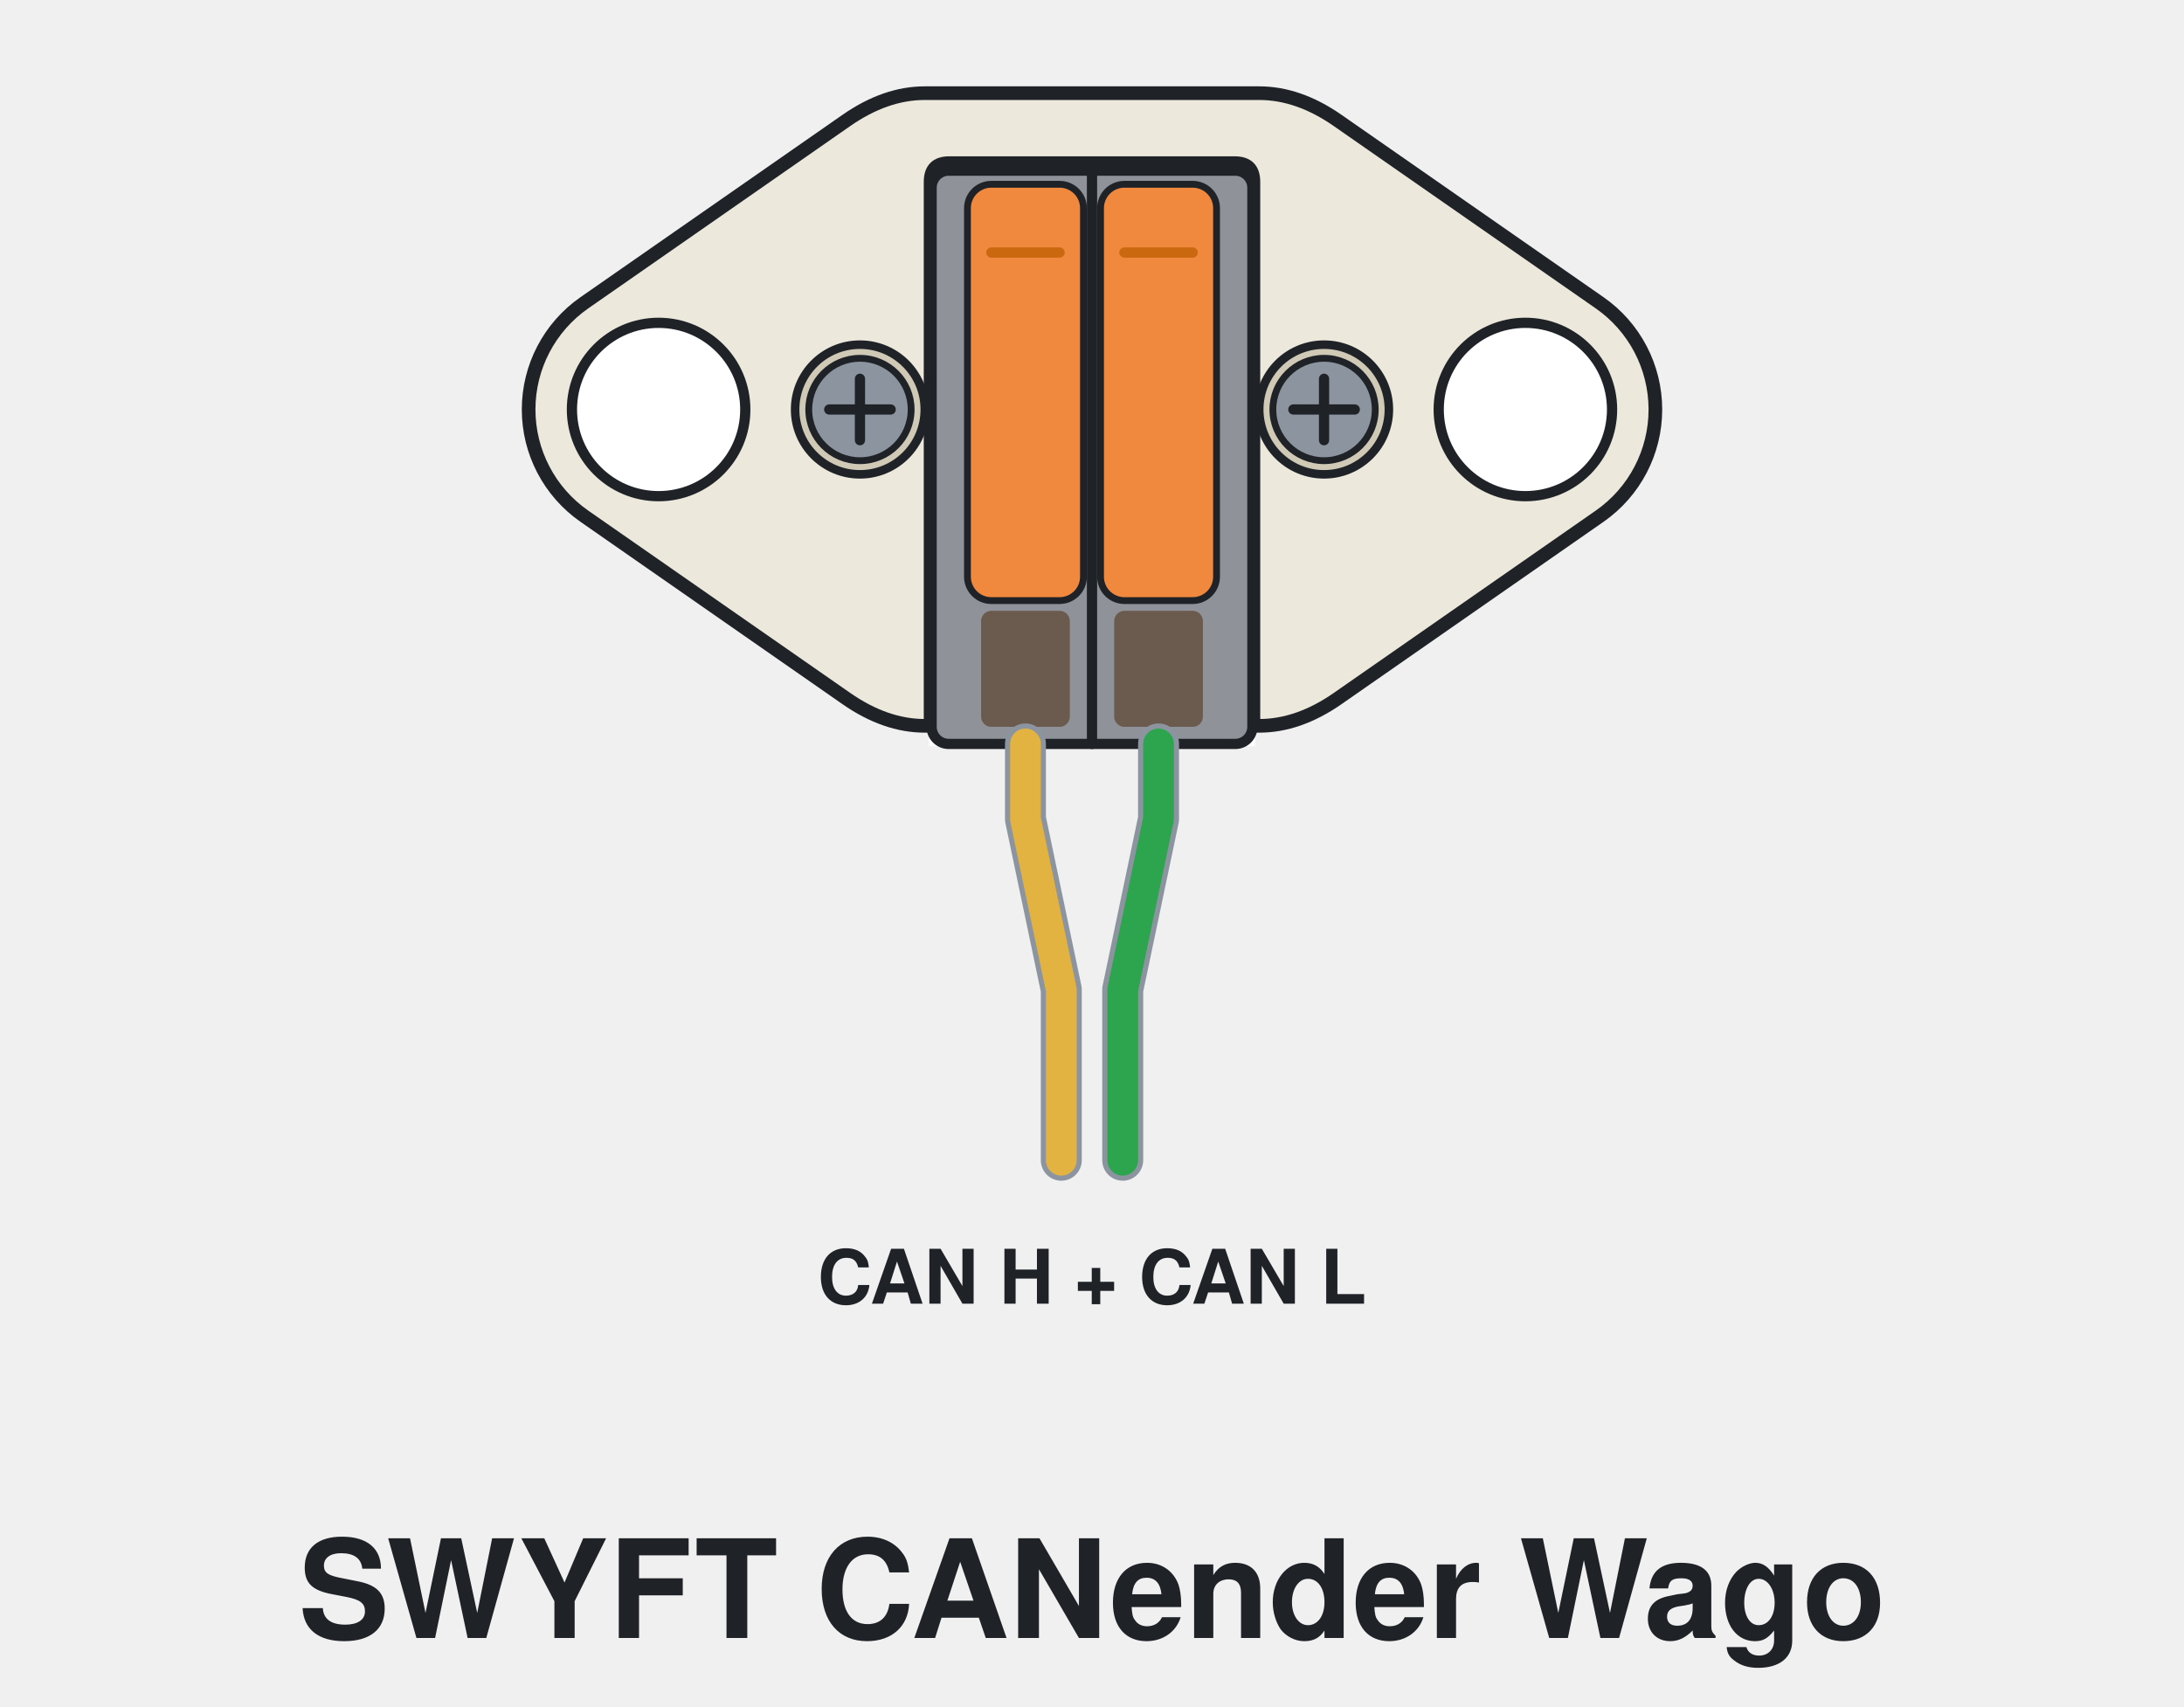
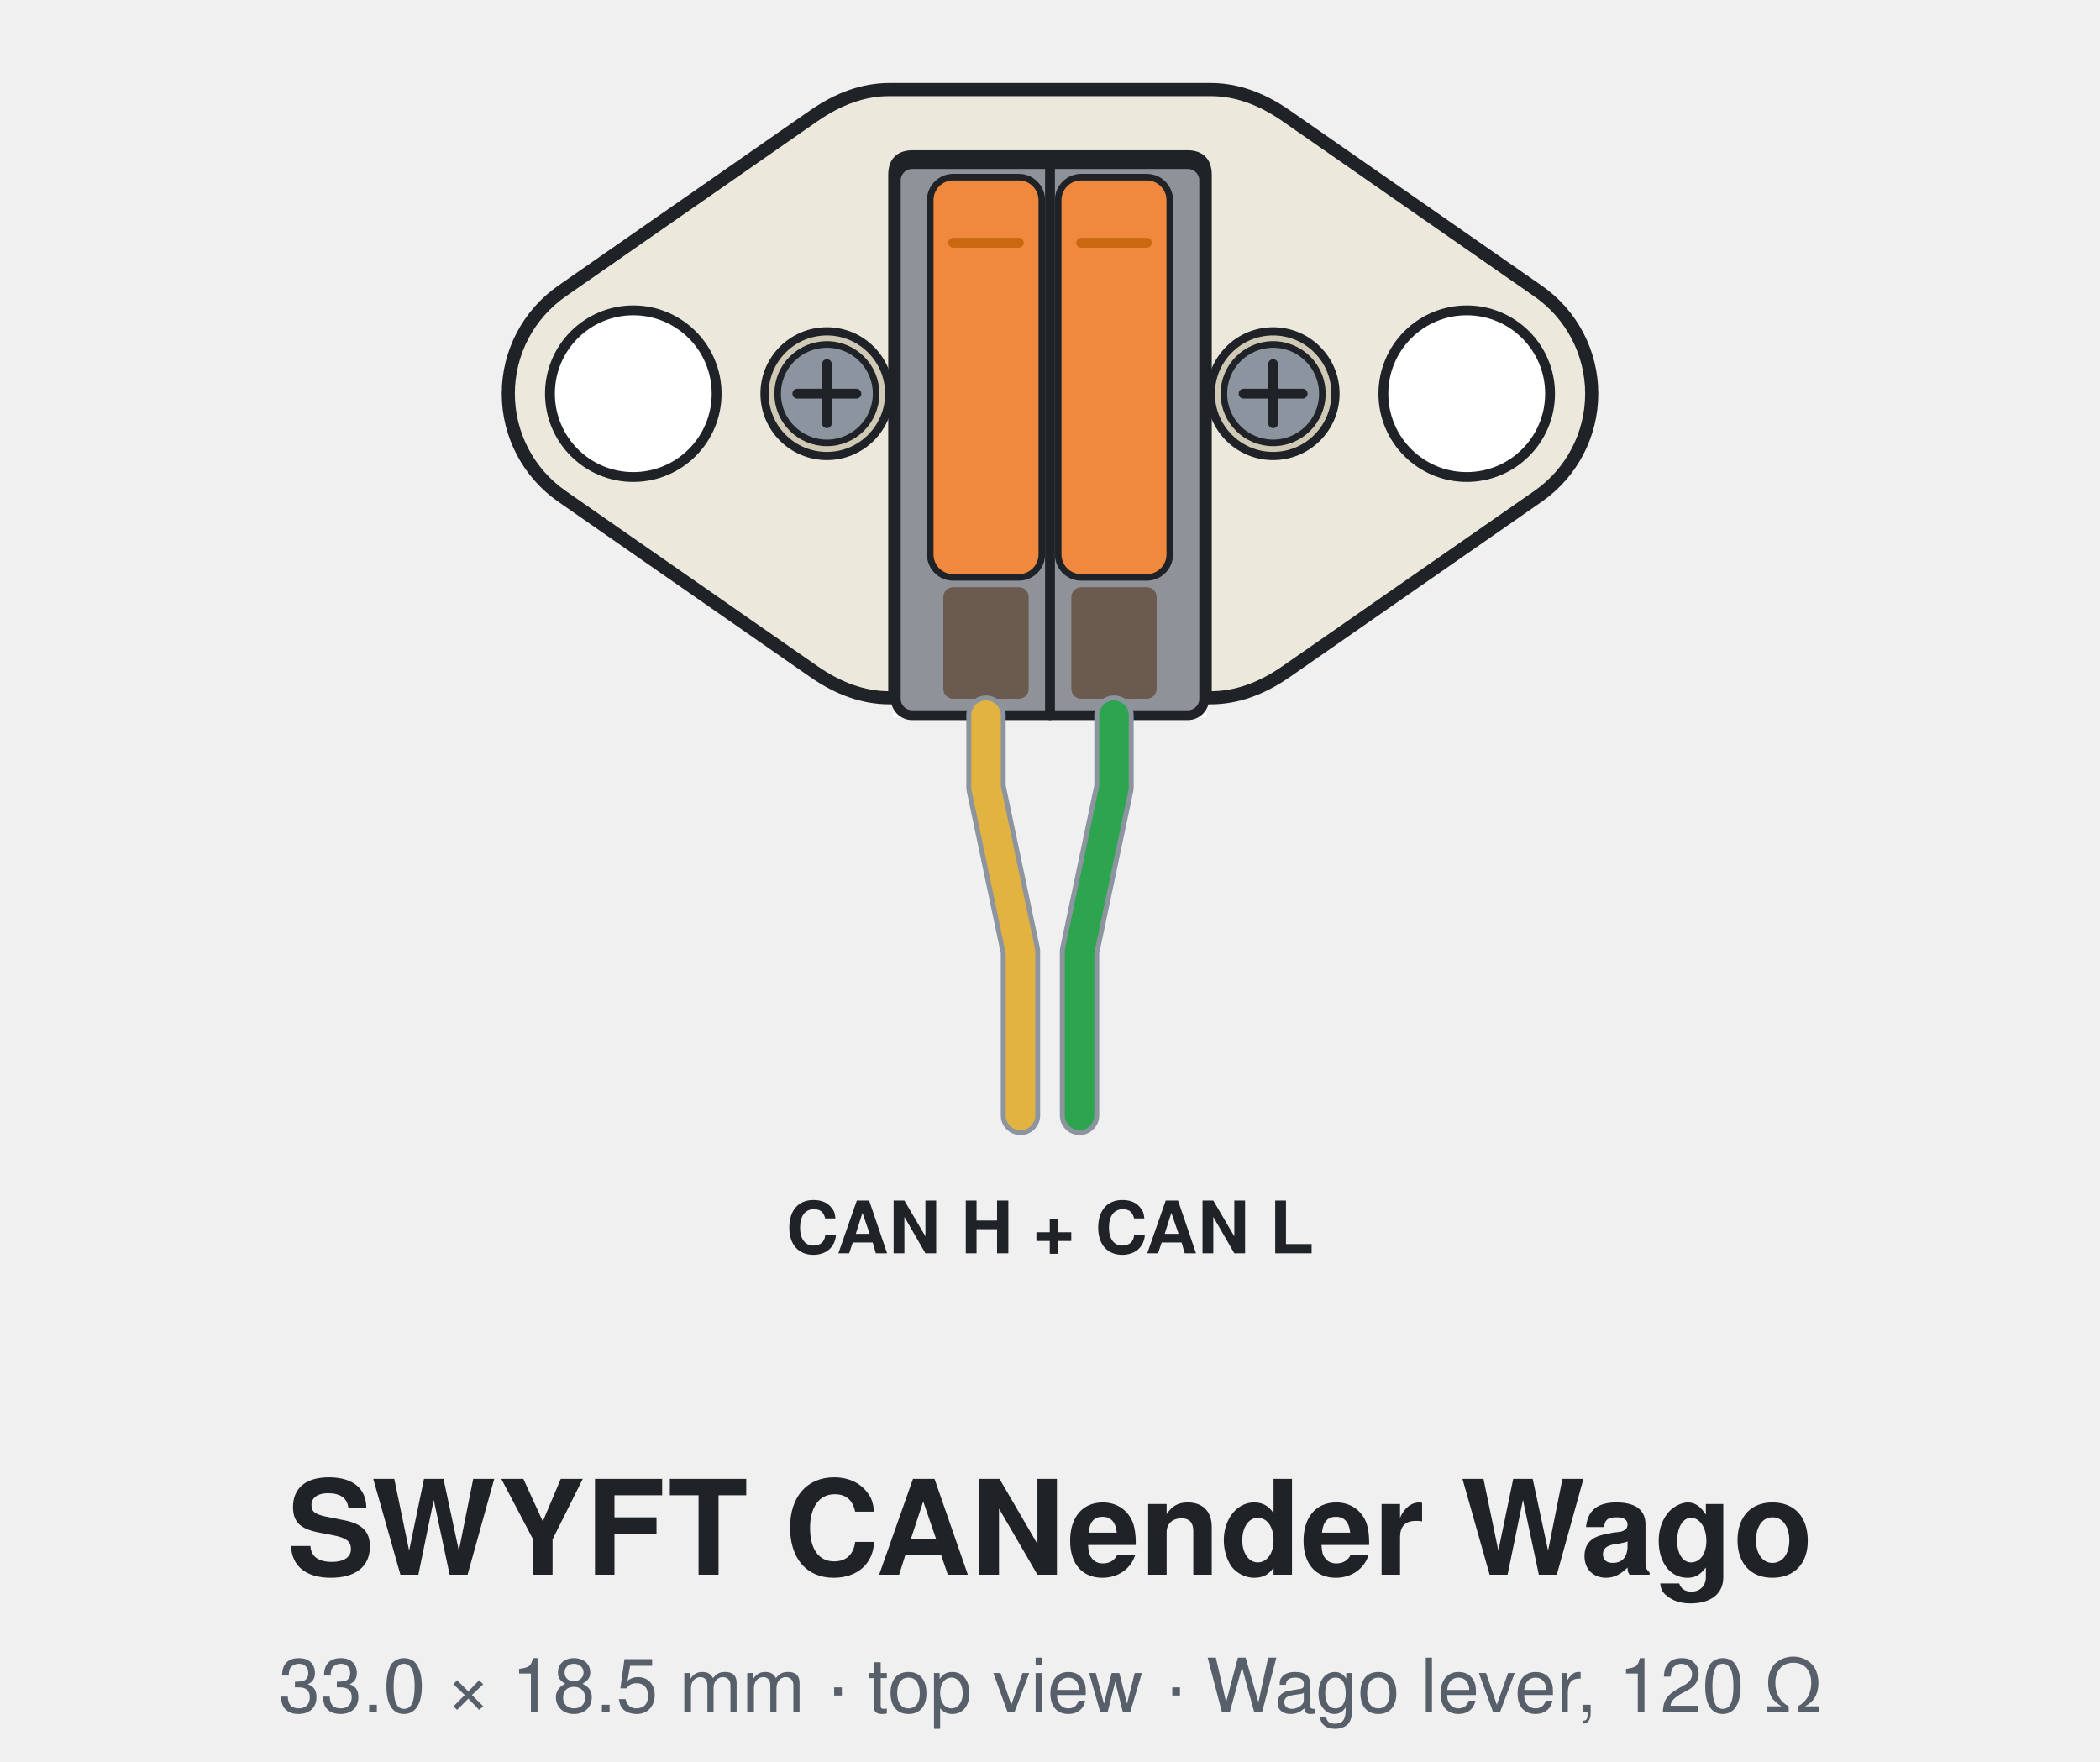
- <svg xmlns="http://www.w3.org/2000/svg" viewBox="-32 -12 64 50" width="64mm" height="50mm" font-family="Helvetica, Arial, sans-serif">
+ <svg xmlns="http://www.w3.org/2000/svg" viewBox="-32 -12 64 53.7" width="64mm" height="53.7mm" font-family="Helvetica, Arial, sans-serif">
  <path d="M -14.876 3.127 A 3.81 3.81 0 0 1 -14.876 -3.127 L -7.199 -8.470 Q -6.050 -9.270 -4.900 -9.270 L 4.900 -9.270 Q 6.050 -9.270 7.199 -8.470 L 14.876 -3.127 A 3.81 3.81 0 0 1 14.876 3.127 L 7.199 8.470 Q 6.050 9.270 4.900 9.270 L -4.900 9.270 Q -6.050 9.270 -7.199 8.470 Z" fill="#ece8dc" stroke="#1f2328" stroke-width="0.4" stroke-linejoin="round" stroke-linecap="round" />
  <circle cx="-12.7" cy="0" r="2.54" fill="#ffffff" stroke="#1f2328" stroke-width="0.3" />
  <circle cx="12.7" cy="0" r="2.54" fill="#ffffff" stroke="#1f2328" stroke-width="0.3" />
  <rect x="-4.78" y="-7.27" width="9.56" height="16.94" rx="0.6" fill="#cfc9b6" />
  <rect x="-4.78" y="9.07" width="9.56" height="0.8" rx="0" fill="#ffffff" />
  <path d="M -4.78 9.27 L -4.78 -6.67 Q -4.78 -7.27 -4.18 -7.27 L 4.18 -7.27 Q 4.78 -7.27 4.78 -6.67 L 4.78 9.27" fill="none" stroke="#1f2328" stroke-width="0.3" stroke-linejoin="round" stroke-linecap="round" />
  <circle cx="-6.8" cy="0" r="1.9" fill="#cfc9b6" stroke="#1f2328" stroke-width="0.25" />
  <circle cx="-6.8" cy="0" r="1.5" fill="#8c959f" stroke="#1f2328" stroke-width="0.2" />
  <path d="M -7.7 0 L -5.9 0 M -6.8 -0.9 L -6.8 0.9" fill="none" stroke="#1f2328" stroke-width="0.3" stroke-linejoin="round" stroke-linecap="round" />
  <circle cx="6.8" cy="0" r="1.9" fill="#cfc9b6" stroke="#1f2328" stroke-width="0.25" />
  <circle cx="6.8" cy="0" r="1.5" fill="#8c959f" stroke="#1f2328" stroke-width="0.2" />
  <path d="M 5.9 0 L 7.7 0 M 6.8 -0.9 L 6.8 0.9" fill="none" stroke="#1f2328" stroke-width="0.3" stroke-linejoin="round" stroke-linecap="round" />
  <rect x="-4.7" y="-7" width="9.4" height="16.8" rx="0.5" fill="#8f9399" stroke="#1f2328" stroke-width="0.3" />
  <path d="M 0 -7 L 0 9.8" fill="none" stroke="#1f2328" stroke-width="0.3" stroke-linejoin="round" stroke-linecap="round" />
  <rect x="-3.25" y="5.9" width="2.6" height="3.4" rx="0.3" fill="#6b5a4e" />
  <rect x="-3.65" y="-6.6" width="3.4" height="12.2" rx="0.7" fill="#f0883e" stroke="#1f2328" stroke-width="0.2" />
  <path d="M -2.95 -4.6 L -0.95 -4.6" fill="none" stroke="#c9680f" stroke-width="0.3" stroke-linejoin="round" stroke-linecap="round" />
  <rect x="0.65" y="5.9" width="2.6" height="3.4" rx="0.3" fill="#6b5a4e" />
  <rect x="0.25" y="-6.6" width="3.4" height="12.2" rx="0.7" fill="#f0883e" stroke="#1f2328" stroke-width="0.2" />
  <path d="M 0.95 -4.6 L 2.95 -4.6" fill="none" stroke="#c9680f" stroke-width="0.3" stroke-linejoin="round" stroke-linecap="round" />
  <path d="M -1.95 9.8 L -1.95 12 L -0.9 17 L -0.9 22" fill="none" stroke="#8c959f" stroke-width="1.2" stroke-linejoin="round" stroke-linecap="round" />
  <path d="M -1.95 9.8 L -1.95 12 L -0.9 17 L -0.9 22" fill="none" stroke="#e3b341" stroke-width="0.9" stroke-linejoin="round" stroke-linecap="round" />
  <path d="M 1.95 9.8 L 1.95 12 L 0.9 17 L 0.9 22" fill="none" stroke="#8c959f" stroke-width="1.2" stroke-linejoin="round" stroke-linecap="round" />
  <path d="M 1.95 9.8 L 1.95 12 L 0.9 17 L 0.9 22" fill="none" stroke="#2da44e" stroke-width="0.9" stroke-linejoin="round" stroke-linecap="round" />
  <g class="lead-labels">
    <text x="0" y="26.2" font-size="2.2" fill="#1f2328" text-anchor="middle" font-weight="bold">CAN H + CAN L</text>
  </g>
  <g class="caption">
    <text x="0" y="36" font-size="4" fill="#1f2328" text-anchor="middle" font-weight="bold">SWYFT CANender Wago</text>
    <text x="0" y="40.2" font-size="2.3" fill="#57606a" text-anchor="middle">33.0 × 18.5 mm · top view · Wago lever, 120 Ω</text>
  </g>
  <g id="anchors">
    <circle class="anchor" id="anchor-can" data-kind="can" cx="0" cy="22" r="1" fill="none" />
  </g>
</svg>
